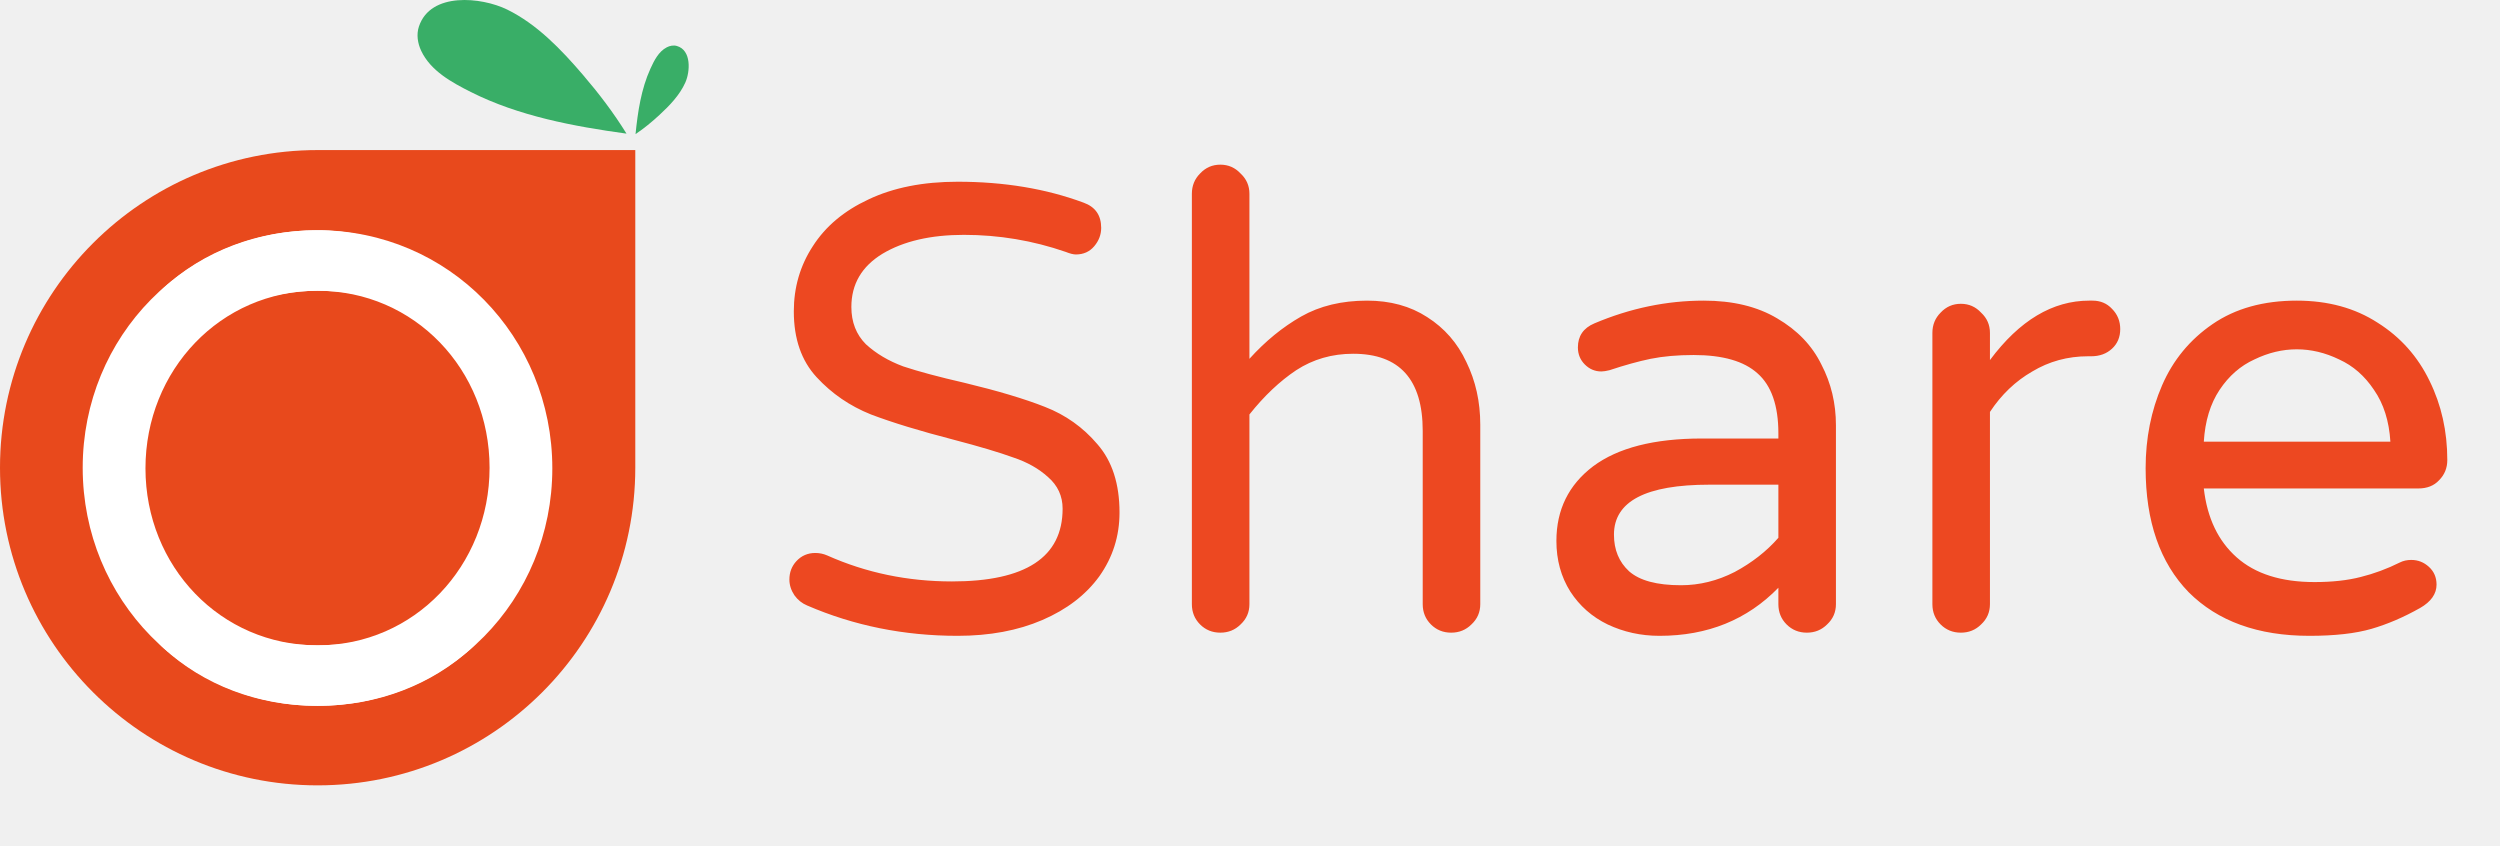
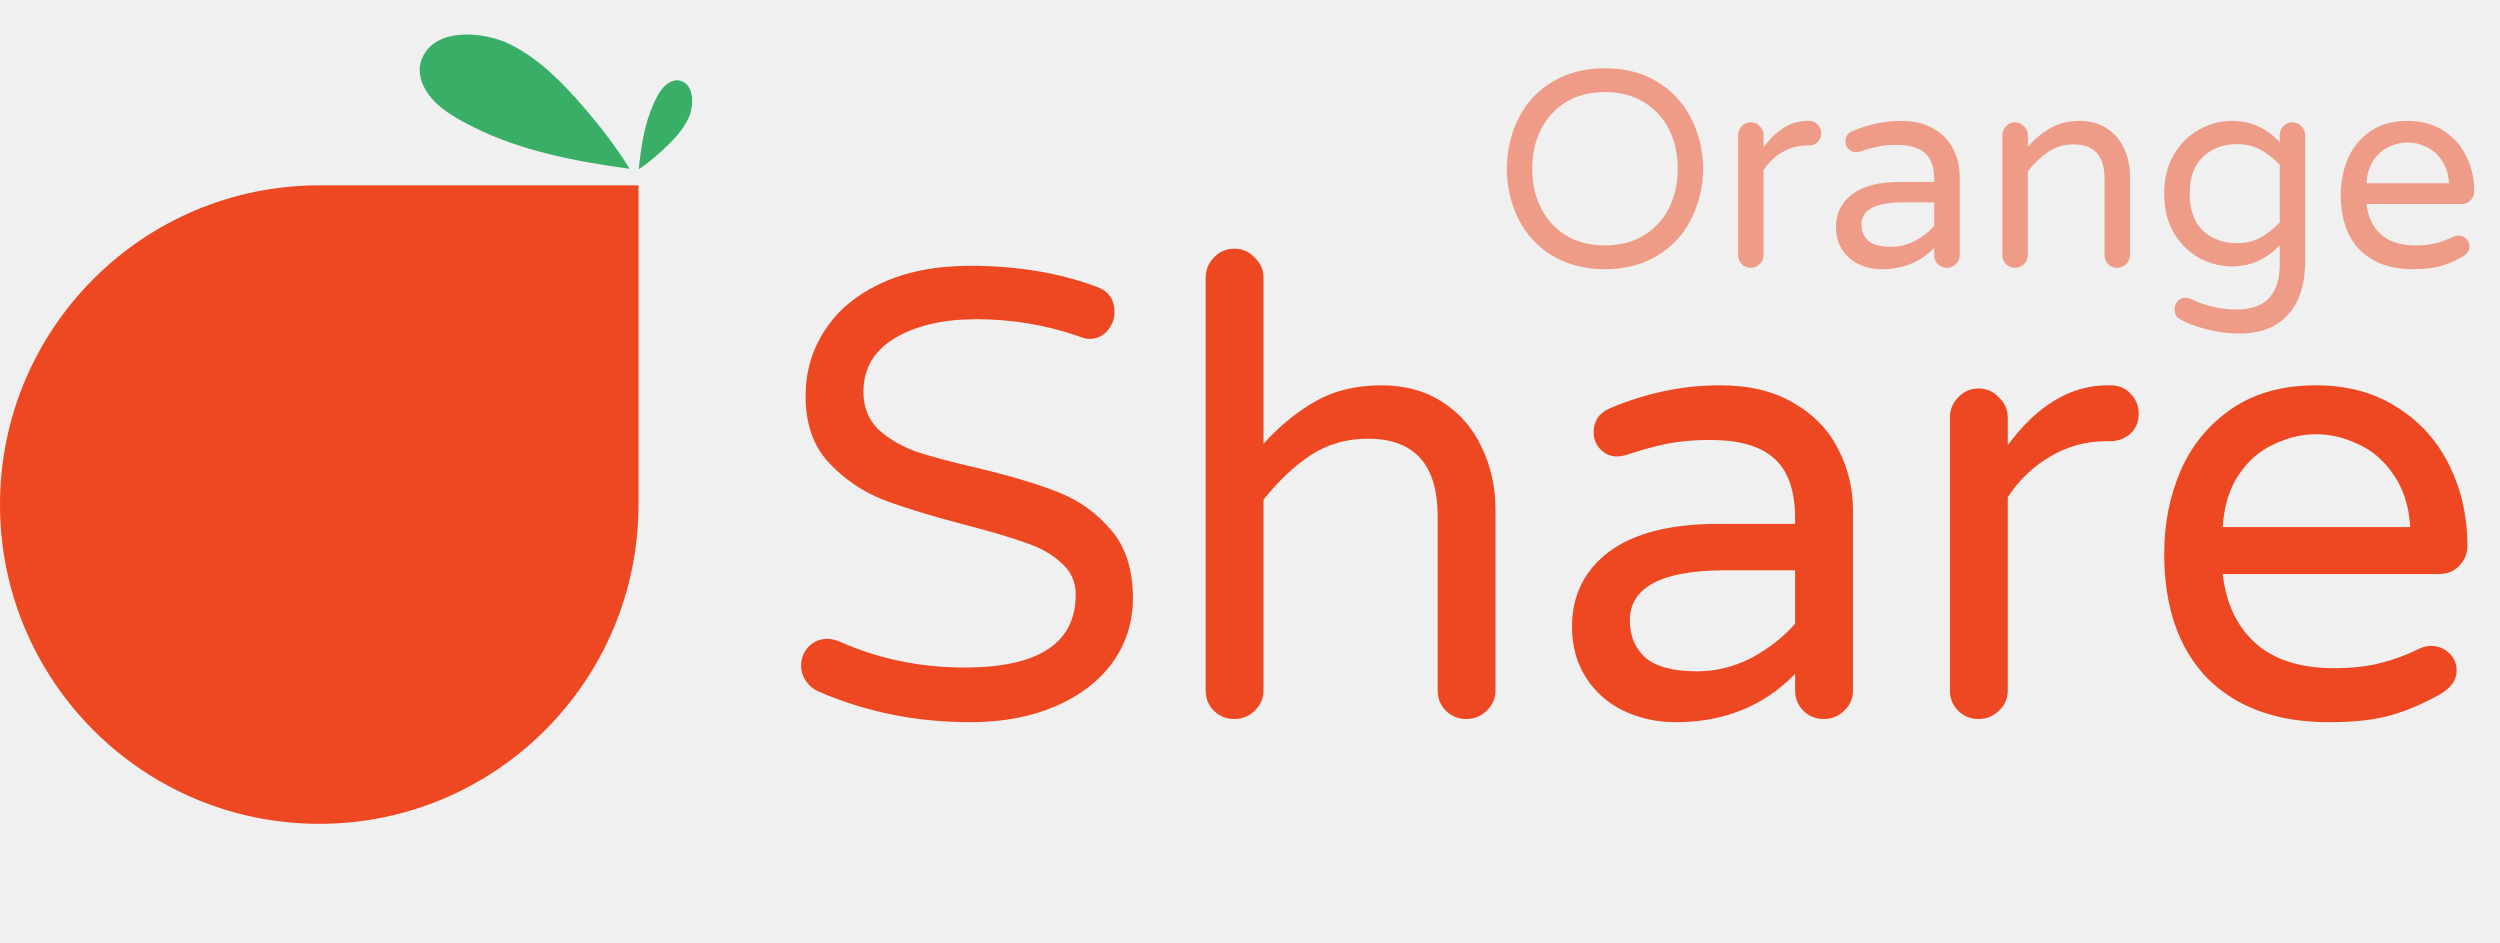
- <svg xmlns="http://www.w3.org/2000/svg" width="139" height="47" viewBox="0 0 139 47" fill="none">
-   <path d="M17.661 8.344C7.912 8.344 0 16.256 0 26.005C0 35.754 7.912 43.666 17.661 43.666C27.41 43.666 35.322 35.754 35.322 26.005V8.344H17.661Z" fill="#E8491C" />
-   <path d="M34.833 7.43C34.12 6.273 33.283 5.178 32.4 4.148C31.205 2.756 29.863 1.347 28.195 0.53C26.778 -0.163 23.932 -0.465 23.291 1.478C23.145 1.917 23.221 2.408 23.419 2.827C23.95 3.948 25.122 4.582 26.178 5.115C28.843 6.457 31.904 7.028 34.833 7.43Z" fill="#39AE67" />
-   <path d="M35.334 7.458C35.805 7.142 36.248 6.776 36.664 6.392C37.226 5.873 37.791 5.291 38.106 4.584C38.373 3.983 38.454 2.792 37.634 2.556C37.449 2.502 37.245 2.541 37.074 2.63C36.616 2.869 36.37 3.367 36.165 3.816C35.648 4.947 35.458 6.232 35.336 7.459L35.334 7.458Z" fill="#39AE67" />
-   <path d="M17.649 12.801C21.014 12.801 23.966 14.275 26.178 16.3C26.863 16.892 26.994 17.692 26.403 18.439C25.718 19.187 24.965 18.997 24.249 18.405C22.567 16.91 20.143 16.164 17.651 16.164C12.262 16.164 8.088 20.588 8.088 26.039C8.088 31.49 12.262 35.881 17.651 35.881C20.112 35.881 22.698 35.165 24.381 33.67C25.098 33.078 25.749 32.859 26.404 33.608C26.996 34.356 26.902 35.446 26.218 36.037C24.007 38.062 21.016 39.245 17.652 39.245C10.36 39.245 4.598 33.328 4.598 26.008C4.598 18.687 10.36 12.801 17.649 12.801Z" fill="white" />
-   <path d="M17.658 39.245C14.293 39.245 11.303 38.062 9.092 36.037C8.407 35.446 8.313 34.356 8.906 33.608C9.59 32.859 10.065 32.991 10.781 33.583C12.463 35.078 15.166 35.882 17.658 35.882C23.047 35.882 27.22 31.459 27.22 26.008C27.22 20.557 23.047 16.166 17.658 16.166C15.197 16.166 12.594 17.043 10.913 18.537C10.196 19.129 9.559 19.187 8.906 18.439C8.314 17.691 8.407 16.601 9.092 16.009C11.304 13.985 14.294 12.801 17.658 12.801C24.946 12.801 30.709 18.72 30.709 26.039C30.709 33.358 24.947 39.245 17.658 39.245Z" fill="white" />
-   <path d="M53.244 35.352C50.267 35.352 47.477 34.789 44.875 33.664C44.593 33.547 44.359 33.359 44.172 33.101C43.984 32.82 43.89 32.527 43.89 32.222C43.89 31.824 44.019 31.484 44.277 31.202C44.558 30.898 44.91 30.745 45.332 30.745C45.566 30.745 45.789 30.792 46 30.886C48.157 31.847 50.466 32.328 52.927 32.328C57.03 32.328 59.081 30.98 59.081 28.284C59.081 27.581 58.811 26.994 58.272 26.526C57.756 26.057 57.112 25.693 56.338 25.436C55.564 25.154 54.463 24.826 53.033 24.451C51.134 23.959 49.598 23.49 48.426 23.044C47.254 22.576 46.246 21.884 45.402 20.97C44.558 20.055 44.136 18.837 44.136 17.313C44.136 15.976 44.488 14.769 45.191 13.691C45.895 12.589 46.926 11.722 48.286 11.089C49.669 10.432 51.321 10.104 53.244 10.104C55.822 10.104 58.155 10.491 60.241 11.265C60.898 11.499 61.226 11.968 61.226 12.671C61.226 13.046 61.097 13.386 60.839 13.691C60.581 13.996 60.241 14.148 59.819 14.148C59.679 14.148 59.491 14.101 59.257 14.007C57.428 13.374 55.541 13.058 53.595 13.058C51.743 13.058 50.231 13.41 49.059 14.113C47.91 14.816 47.336 15.801 47.336 17.067C47.336 17.91 47.606 18.602 48.145 19.141C48.708 19.657 49.399 20.067 50.22 20.372C51.063 20.653 52.2 20.958 53.63 21.286C55.482 21.732 56.971 22.177 58.096 22.622C59.245 23.068 60.218 23.759 61.015 24.697C61.835 25.635 62.245 26.901 62.245 28.495C62.245 29.808 61.87 30.991 61.12 32.046C60.37 33.078 59.315 33.886 57.956 34.472C56.596 35.059 55.025 35.352 53.244 35.352ZM67.85 35.176C67.405 35.176 67.03 35.023 66.725 34.719C66.421 34.414 66.268 34.039 66.268 33.593V10.772C66.268 10.327 66.421 9.952 66.725 9.647C67.03 9.319 67.405 9.155 67.85 9.155C68.296 9.155 68.671 9.319 68.976 9.647C69.304 9.952 69.468 10.327 69.468 10.772V19.95C70.359 18.965 71.32 18.18 72.352 17.594C73.383 17.008 74.602 16.715 76.008 16.715C77.298 16.715 78.411 17.02 79.349 17.629C80.31 18.239 81.037 19.071 81.529 20.126C82.045 21.181 82.303 22.341 82.303 23.607V33.593C82.303 34.039 82.139 34.414 81.811 34.719C81.506 35.023 81.131 35.176 80.685 35.176C80.24 35.176 79.865 35.023 79.56 34.719C79.255 34.414 79.103 34.039 79.103 33.593V23.959C79.103 21.099 77.814 19.669 75.235 19.669C74.063 19.669 73.008 19.973 72.07 20.583C71.156 21.192 70.288 22.013 69.468 23.044V33.593C69.468 34.039 69.304 34.414 68.976 34.719C68.671 35.023 68.296 35.176 67.85 35.176ZM92.267 35.352C91.236 35.352 90.275 35.141 89.384 34.719C88.516 34.297 87.825 33.687 87.309 32.89C86.793 32.07 86.536 31.132 86.536 30.077C86.536 28.342 87.215 26.959 88.575 25.928C89.958 24.896 91.974 24.381 94.623 24.381L98.878 24.381V24.099C98.878 22.552 98.491 21.439 97.718 20.759C96.967 20.079 95.784 19.739 94.166 19.739C93.275 19.739 92.478 19.809 91.775 19.95C91.095 20.091 90.333 20.302 89.489 20.583C89.302 20.63 89.149 20.653 89.032 20.653C88.681 20.653 88.376 20.524 88.118 20.267C87.86 20.009 87.731 19.692 87.731 19.317C87.731 18.684 88.036 18.239 88.645 17.981C90.638 17.137 92.666 16.715 94.729 16.715C96.346 16.715 97.706 17.043 98.808 17.7C99.933 18.356 100.753 19.212 101.269 20.267C101.808 21.298 102.078 22.423 102.078 23.642V33.593C102.078 34.039 101.914 34.414 101.586 34.719C101.281 35.023 100.906 35.176 100.46 35.176C100.015 35.176 99.64 35.023 99.335 34.719C99.03 34.414 98.878 34.039 98.878 33.593V32.679C97.143 34.461 94.94 35.352 92.267 35.352ZM93.463 32.539C94.494 32.539 95.491 32.292 96.452 31.8C97.413 31.284 98.222 30.651 98.878 29.901V26.948L95.045 26.948C91.505 26.948 89.736 27.873 89.736 29.726C89.736 30.569 90.017 31.249 90.579 31.765C91.165 32.281 92.127 32.539 93.463 32.539ZM109.024 35.176C108.578 35.176 108.203 35.023 107.898 34.719C107.594 34.414 107.441 34.039 107.441 33.593V18.508C107.441 18.063 107.594 17.688 107.898 17.383C108.203 17.055 108.578 16.891 109.024 16.891C109.469 16.891 109.844 17.055 110.149 17.383C110.477 17.688 110.641 18.063 110.641 18.508V20.02C112.282 17.817 114.122 16.715 116.162 16.715H116.338C116.783 16.715 117.146 16.867 117.428 17.172C117.732 17.477 117.885 17.852 117.885 18.297C117.885 18.743 117.732 19.106 117.428 19.387C117.123 19.669 116.736 19.809 116.267 19.809H116.091C114.966 19.809 113.935 20.091 112.997 20.653C112.059 21.192 111.274 21.943 110.641 22.904V33.593C110.641 34.039 110.477 34.414 110.149 34.719C109.844 35.023 109.469 35.176 109.024 35.176ZM128.404 35.352C125.544 35.352 123.306 34.543 121.688 32.925C120.094 31.284 119.297 28.987 119.297 26.033C119.297 24.369 119.602 22.833 120.211 21.427C120.821 20.02 121.758 18.883 123.024 18.016C124.29 17.149 125.849 16.715 127.701 16.715C129.436 16.715 130.936 17.125 132.202 17.946C133.468 18.743 134.429 19.821 135.085 21.181C135.742 22.517 136.07 23.982 136.07 25.576C136.07 26.022 135.918 26.397 135.613 26.701C135.332 27.006 134.945 27.159 134.453 27.159H122.532C122.72 28.799 123.329 30.077 124.361 30.991C125.392 31.906 126.834 32.363 128.686 32.363C129.67 32.363 130.526 32.269 131.253 32.081C132.003 31.894 132.73 31.624 133.433 31.273C133.62 31.179 133.831 31.132 134.066 31.132C134.441 31.132 134.769 31.261 135.05 31.519C135.332 31.777 135.472 32.105 135.472 32.503C135.472 33.019 135.168 33.453 134.558 33.804C133.644 34.32 132.741 34.707 131.85 34.965C130.96 35.223 129.811 35.352 128.404 35.352ZM132.905 24.556C132.835 23.408 132.53 22.447 131.991 21.673C131.475 20.899 130.831 20.337 130.057 19.985C129.283 19.61 128.498 19.422 127.701 19.422C126.904 19.422 126.119 19.61 125.345 19.985C124.572 20.337 123.927 20.899 123.411 21.673C122.895 22.447 122.602 23.408 122.532 24.556H132.905Z" fill="#ED4821" />
+ <svg xmlns="http://www.w3.org/2000/svg" width="122" height="46" viewBox="0 0 122 46" fill="none">
+   <path d="M15.579 9.045C6.979 9.045 0 16.024 0 24.624C0 33.224 6.979 40.203 15.579 40.203C24.179 40.203 31.159 33.224 31.159 24.624V9.045H15.579Z" fill="#ED4821" />
+   <path d="M30.728 8.239C30.098 7.218 29.361 6.252 28.581 5.343C27.527 4.116 26.343 2.872 24.872 2.152C23.622 1.54 21.112 1.274 20.546 2.989C20.418 3.376 20.485 3.809 20.659 4.178C21.127 5.167 22.161 5.726 23.093 6.196C25.443 7.381 28.144 7.884 30.728 8.239Z" fill="#39AE67" />
+   <path d="M31.169 8.262C31.585 7.984 31.975 7.661 32.342 7.323C32.838 6.865 33.337 6.352 33.614 5.728C33.849 5.197 33.921 4.147 33.197 3.939C33.034 3.892 32.854 3.926 32.704 4.005C32.3 4.215 32.083 4.655 31.902 5.05C31.446 6.048 31.278 7.181 31.171 8.263L31.169 8.262Z" fill="#39AE67" />
+   <path d="M47.346 35.243C44.72 35.243 42.259 34.747 39.964 33.754C39.715 33.651 39.509 33.485 39.343 33.258C39.178 33.01 39.095 32.751 39.095 32.482C39.095 32.131 39.209 31.831 39.436 31.583C39.684 31.314 39.995 31.179 40.367 31.179C40.574 31.179 40.77 31.221 40.956 31.303C42.859 32.151 44.896 32.575 47.067 32.575C50.686 32.575 52.495 31.386 52.495 29.008C52.495 28.388 52.258 27.871 51.782 27.457C51.327 27.044 50.758 26.723 50.076 26.495C49.394 26.247 48.422 25.958 47.16 25.627C45.485 25.193 44.131 24.779 43.097 24.386C42.063 23.973 41.173 23.363 40.429 22.556C39.684 21.75 39.312 20.674 39.312 19.33C39.312 18.151 39.623 17.086 40.243 16.135C40.863 15.163 41.773 14.398 42.972 13.84C44.193 13.261 45.651 12.971 47.346 12.971C49.621 12.971 51.679 13.312 53.519 13.995C54.098 14.202 54.388 14.615 54.388 15.236C54.388 15.566 54.274 15.866 54.046 16.135C53.819 16.404 53.519 16.538 53.147 16.538C53.023 16.538 52.857 16.497 52.651 16.414C51.038 15.856 49.373 15.577 47.656 15.577C46.023 15.577 44.689 15.887 43.655 16.507C42.642 17.128 42.135 17.996 42.135 19.113C42.135 19.857 42.373 20.468 42.849 20.943C43.345 21.398 43.955 21.76 44.679 22.029C45.423 22.277 46.426 22.546 47.687 22.835C49.321 23.228 50.634 23.621 51.627 24.014C52.64 24.407 53.498 25.017 54.202 25.844C54.925 26.671 55.287 27.788 55.287 29.194C55.287 30.352 54.956 31.397 54.294 32.327C53.633 33.237 52.702 33.95 51.503 34.468C50.303 34.984 48.918 35.243 47.346 35.243ZM60.231 35.088C59.839 35.088 59.508 34.953 59.239 34.685C58.97 34.416 58.836 34.085 58.836 33.692V13.561C58.836 13.168 58.97 12.837 59.239 12.568C59.508 12.278 59.839 12.134 60.231 12.134C60.624 12.134 60.955 12.278 61.224 12.568C61.514 12.837 61.658 13.168 61.658 13.561V21.657C62.444 20.788 63.292 20.095 64.202 19.578C65.112 19.061 66.187 18.803 67.428 18.803C68.565 18.803 69.548 19.072 70.375 19.609C71.223 20.147 71.864 20.881 72.298 21.812C72.753 22.742 72.98 23.766 72.98 24.883V33.692C72.98 34.085 72.836 34.416 72.546 34.685C72.277 34.953 71.946 35.088 71.553 35.088C71.161 35.088 70.83 34.953 70.561 34.685C70.292 34.416 70.158 34.085 70.158 33.692V25.193C70.158 22.67 69.02 21.408 66.746 21.408C65.712 21.408 64.781 21.677 63.954 22.215C63.147 22.753 62.382 23.476 61.658 24.386V33.692C61.658 34.085 61.514 34.416 61.224 34.685C60.955 34.953 60.624 35.088 60.231 35.088ZM81.77 35.243C80.861 35.243 80.013 35.057 79.227 34.685C78.462 34.312 77.852 33.775 77.397 33.072C76.942 32.348 76.714 31.521 76.714 30.59C76.714 29.06 77.314 27.84 78.513 26.93C79.734 26.02 81.512 25.565 83.849 25.565H87.602V25.317C87.602 23.952 87.261 22.97 86.578 22.37C85.917 21.77 84.872 21.47 83.445 21.47C82.66 21.47 81.957 21.532 81.336 21.657C80.737 21.781 80.064 21.967 79.32 22.215C79.154 22.256 79.02 22.277 78.917 22.277C78.606 22.277 78.338 22.163 78.11 21.936C77.883 21.708 77.769 21.429 77.769 21.098C77.769 20.54 78.038 20.147 78.576 19.919C80.333 19.175 82.122 18.803 83.942 18.803C85.369 18.803 86.568 19.092 87.54 19.671C88.533 20.25 89.256 21.005 89.711 21.936C90.187 22.846 90.425 23.838 90.425 24.914V33.692C90.425 34.085 90.28 34.416 89.99 34.685C89.722 34.953 89.391 35.088 88.998 35.088C88.605 35.088 88.274 34.953 88.005 34.685C87.736 34.416 87.602 34.085 87.602 33.692V32.886C86.072 34.457 84.128 35.243 81.77 35.243ZM82.825 32.761C83.735 32.761 84.614 32.544 85.462 32.11C86.31 31.655 87.023 31.097 87.602 30.435V27.829H84.221C81.098 27.829 79.537 28.646 79.537 30.28C79.537 31.024 79.785 31.624 80.281 32.079C80.799 32.534 81.646 32.761 82.825 32.761ZM96.552 35.088C96.159 35.088 95.828 34.953 95.559 34.685C95.29 34.416 95.156 34.085 95.156 33.692L95.156 20.385C95.156 19.992 95.29 19.661 95.559 19.392C95.828 19.103 96.159 18.958 96.552 18.958C96.945 18.958 97.275 19.103 97.544 19.392C97.834 19.661 97.979 19.992 97.979 20.385V21.719C99.426 19.775 101.05 18.803 102.849 18.803H103.004C103.397 18.803 103.717 18.937 103.965 19.206C104.234 19.475 104.369 19.806 104.369 20.199C104.369 20.592 104.234 20.912 103.965 21.16C103.697 21.408 103.355 21.532 102.942 21.532H102.787C101.794 21.532 100.884 21.781 100.057 22.277C99.23 22.753 98.537 23.414 97.979 24.262V33.692C97.979 34.085 97.834 34.416 97.544 34.685C97.275 34.953 96.945 35.088 96.552 35.088ZM113.648 35.243C111.126 35.243 109.151 34.529 107.724 33.103C106.318 31.655 105.614 29.628 105.614 27.023C105.614 25.555 105.883 24.2 106.421 22.959C106.959 21.719 107.786 20.716 108.902 19.951C110.019 19.185 111.394 18.803 113.028 18.803C114.558 18.803 115.882 19.165 116.998 19.889C118.115 20.592 118.963 21.543 119.542 22.742C120.121 23.921 120.411 25.213 120.411 26.62C120.411 27.012 120.276 27.343 120.007 27.612C119.759 27.881 119.418 28.015 118.984 28.015L108.468 28.015C108.634 29.463 109.171 30.59 110.081 31.397C110.991 32.203 112.263 32.606 113.897 32.606C114.765 32.606 115.52 32.524 116.161 32.358C116.823 32.193 117.464 31.955 118.084 31.645C118.25 31.562 118.436 31.521 118.642 31.521C118.973 31.521 119.263 31.634 119.511 31.862C119.759 32.089 119.883 32.379 119.883 32.73C119.883 33.185 119.614 33.568 119.077 33.878C118.27 34.333 117.474 34.674 116.688 34.902C115.902 35.129 114.889 35.243 113.648 35.243ZM117.619 25.72C117.557 24.707 117.288 23.859 116.812 23.177C116.357 22.494 115.789 21.998 115.106 21.688C114.424 21.357 113.731 21.191 113.028 21.191C112.325 21.191 111.632 21.357 110.95 21.688C110.267 21.998 109.699 22.494 109.244 23.177C108.789 23.859 108.53 24.707 108.468 25.72L117.619 25.72Z" fill="#ED4821" />
+   <path d="M78.323 13.137C77.367 13.137 76.53 12.927 75.811 12.508C75.091 12.09 74.536 11.511 74.145 10.774C73.753 10.037 73.548 9.19 73.53 8.234C73.548 7.278 73.753 6.432 74.145 5.694C74.536 4.957 75.091 4.379 75.811 3.96C76.53 3.541 77.367 3.332 78.323 3.332C79.279 3.332 80.112 3.541 80.822 3.96C81.541 4.379 82.097 4.961 82.488 5.708C82.889 6.445 83.098 7.287 83.116 8.234C83.098 9.181 82.889 10.028 82.488 10.774C82.097 11.511 81.541 12.09 80.822 12.508C80.112 12.927 79.279 13.137 78.323 13.137ZM78.323 11.976C79.052 11.976 79.684 11.812 80.221 11.484C80.758 11.156 81.168 10.71 81.45 10.146C81.733 9.582 81.874 8.944 81.874 8.234C81.874 7.524 81.733 6.887 81.45 6.322C81.168 5.758 80.758 5.312 80.221 4.984C79.684 4.656 79.052 4.493 78.323 4.493C77.586 4.493 76.948 4.656 76.411 4.984C75.883 5.312 75.478 5.758 75.196 6.322C74.914 6.887 74.773 7.524 74.773 8.234C74.773 8.944 74.914 9.582 75.196 10.146C75.478 10.71 75.883 11.156 76.411 11.484C76.948 11.812 77.586 11.976 78.323 11.976ZM85.434 13.068C85.261 13.068 85.115 13.009 84.997 12.891C84.879 12.772 84.82 12.627 84.82 12.454V6.596C84.82 6.423 84.879 6.277 84.997 6.159C85.115 6.031 85.261 5.967 85.434 5.967C85.607 5.967 85.753 6.031 85.871 6.159C85.999 6.277 86.062 6.423 86.062 6.596V7.183C86.7 6.327 87.414 5.899 88.206 5.899H88.275C88.448 5.899 88.589 5.958 88.698 6.077C88.816 6.195 88.875 6.341 88.875 6.514C88.875 6.687 88.816 6.828 88.698 6.937C88.579 7.046 88.429 7.101 88.247 7.101H88.179C87.742 7.101 87.341 7.21 86.977 7.428C86.613 7.638 86.308 7.929 86.062 8.302V12.454C86.062 12.627 85.999 12.772 85.871 12.891C85.753 13.009 85.607 13.068 85.434 13.068ZM91.823 13.137C91.422 13.137 91.049 13.055 90.703 12.891C90.366 12.727 90.097 12.49 89.897 12.181C89.697 11.862 89.597 11.498 89.597 11.088C89.597 10.415 89.861 9.877 90.389 9.477C90.926 9.076 91.709 8.876 92.737 8.876H94.39V8.767C94.39 8.166 94.24 7.733 93.939 7.469C93.648 7.205 93.188 7.073 92.56 7.073C92.214 7.073 91.904 7.101 91.631 7.155C91.367 7.21 91.071 7.292 90.744 7.401C90.671 7.419 90.612 7.428 90.566 7.428C90.43 7.428 90.311 7.378 90.211 7.278C90.111 7.178 90.061 7.055 90.061 6.91C90.061 6.664 90.179 6.491 90.416 6.391C91.19 6.063 91.977 5.899 92.778 5.899C93.406 5.899 93.934 6.027 94.362 6.281C94.799 6.536 95.118 6.869 95.318 7.278C95.528 7.679 95.632 8.116 95.632 8.589V12.454C95.632 12.627 95.569 12.772 95.441 12.891C95.323 13.009 95.177 13.068 95.004 13.068C94.831 13.068 94.686 13.009 94.567 12.891C94.449 12.772 94.39 12.627 94.39 12.454V12.099C93.716 12.791 92.86 13.137 91.823 13.137ZM92.287 12.044C92.687 12.044 93.074 11.948 93.448 11.757C93.821 11.557 94.135 11.311 94.39 11.02V9.873H92.901C91.527 9.873 90.839 10.232 90.839 10.952C90.839 11.279 90.948 11.543 91.167 11.744C91.395 11.944 91.768 12.044 92.287 12.044ZM98.33 13.068C98.157 13.068 98.011 13.009 97.893 12.891C97.774 12.772 97.715 12.627 97.715 12.454V6.596C97.715 6.423 97.774 6.277 97.893 6.159C98.011 6.031 98.157 5.967 98.33 5.967C98.503 5.967 98.648 6.031 98.767 6.159C98.894 6.277 98.958 6.423 98.958 6.596V7.155C99.304 6.773 99.677 6.468 100.078 6.24C100.478 6.013 100.952 5.899 101.498 5.899C101.999 5.899 102.431 6.017 102.795 6.254C103.168 6.491 103.451 6.814 103.642 7.224C103.842 7.633 103.942 8.084 103.942 8.576V12.454C103.942 12.627 103.878 12.772 103.751 12.891C103.633 13.009 103.487 13.068 103.314 13.068C103.141 13.068 102.995 13.009 102.877 12.891C102.759 12.772 102.7 12.627 102.7 12.454V8.712C102.7 7.601 102.199 7.046 101.197 7.046C100.742 7.046 100.333 7.164 99.968 7.401C99.613 7.638 99.276 7.957 98.958 8.357V12.454C98.958 12.627 98.894 12.772 98.767 12.891C98.648 13.009 98.503 13.068 98.33 13.068ZM109.287 16.277C108.759 16.277 108.226 16.209 107.689 16.073C107.152 15.936 106.71 15.768 106.364 15.567C106.2 15.467 106.119 15.308 106.119 15.089C106.119 14.944 106.169 14.812 106.269 14.693C106.378 14.584 106.51 14.529 106.665 14.529C106.738 14.529 106.82 14.548 106.911 14.584C107.602 14.93 108.354 15.103 109.164 15.103C110.557 15.103 111.253 14.361 111.253 12.877V11.962C110.607 12.654 109.828 13 108.918 13C108.381 13 107.857 12.868 107.348 12.604C106.847 12.331 106.433 11.93 106.105 11.402C105.777 10.865 105.613 10.214 105.613 9.45C105.613 8.685 105.777 8.038 106.105 7.51C106.433 6.973 106.847 6.573 107.348 6.309C107.857 6.036 108.381 5.899 108.918 5.899C109.828 5.899 110.607 6.245 111.253 6.937V6.596C111.253 6.423 111.312 6.277 111.431 6.159C111.549 6.031 111.695 5.967 111.868 5.967C112.041 5.967 112.186 6.031 112.305 6.159C112.432 6.277 112.496 6.423 112.496 6.596V12.7C112.496 13.847 112.218 14.73 111.663 15.349C111.107 15.968 110.315 16.277 109.287 16.277ZM109.177 11.867C109.605 11.867 109.983 11.775 110.311 11.594C110.639 11.411 110.953 11.166 111.253 10.856V8.043C110.953 7.733 110.639 7.488 110.311 7.306C109.983 7.124 109.605 7.032 109.177 7.032C108.495 7.032 107.935 7.242 107.498 7.661C107.07 8.07 106.856 8.667 106.856 9.45C106.856 10.232 107.07 10.833 107.498 11.252C107.935 11.662 108.495 11.867 109.177 11.867ZM117.765 13.137C116.654 13.137 115.785 12.822 115.157 12.194C114.538 11.557 114.228 10.665 114.228 9.518C114.228 8.871 114.346 8.275 114.583 7.729C114.82 7.183 115.184 6.741 115.676 6.404C116.167 6.067 116.773 5.899 117.492 5.899C118.165 5.899 118.748 6.058 119.24 6.377C119.731 6.687 120.105 7.105 120.359 7.633C120.614 8.152 120.742 8.721 120.742 9.34C120.742 9.513 120.683 9.659 120.564 9.777C120.455 9.896 120.305 9.955 120.114 9.955H115.484C115.557 10.592 115.794 11.088 116.194 11.443C116.595 11.798 117.155 11.976 117.874 11.976C118.256 11.976 118.589 11.939 118.871 11.867C119.162 11.794 119.445 11.689 119.718 11.553C119.79 11.516 119.872 11.498 119.963 11.498C120.109 11.498 120.237 11.548 120.346 11.648C120.455 11.748 120.51 11.876 120.51 12.03C120.51 12.231 120.391 12.399 120.155 12.536C119.8 12.736 119.449 12.886 119.103 12.986C118.757 13.086 118.311 13.137 117.765 13.137ZM119.513 8.944C119.486 8.498 119.367 8.125 119.158 7.825C118.957 7.524 118.707 7.306 118.407 7.169C118.106 7.023 117.801 6.951 117.492 6.951C117.182 6.951 116.877 7.023 116.577 7.169C116.276 7.306 116.026 7.524 115.826 7.825C115.626 8.125 115.512 8.498 115.484 8.944H119.513Z" fill="#ED4821" fill-opacity="0.5" />
</svg>
